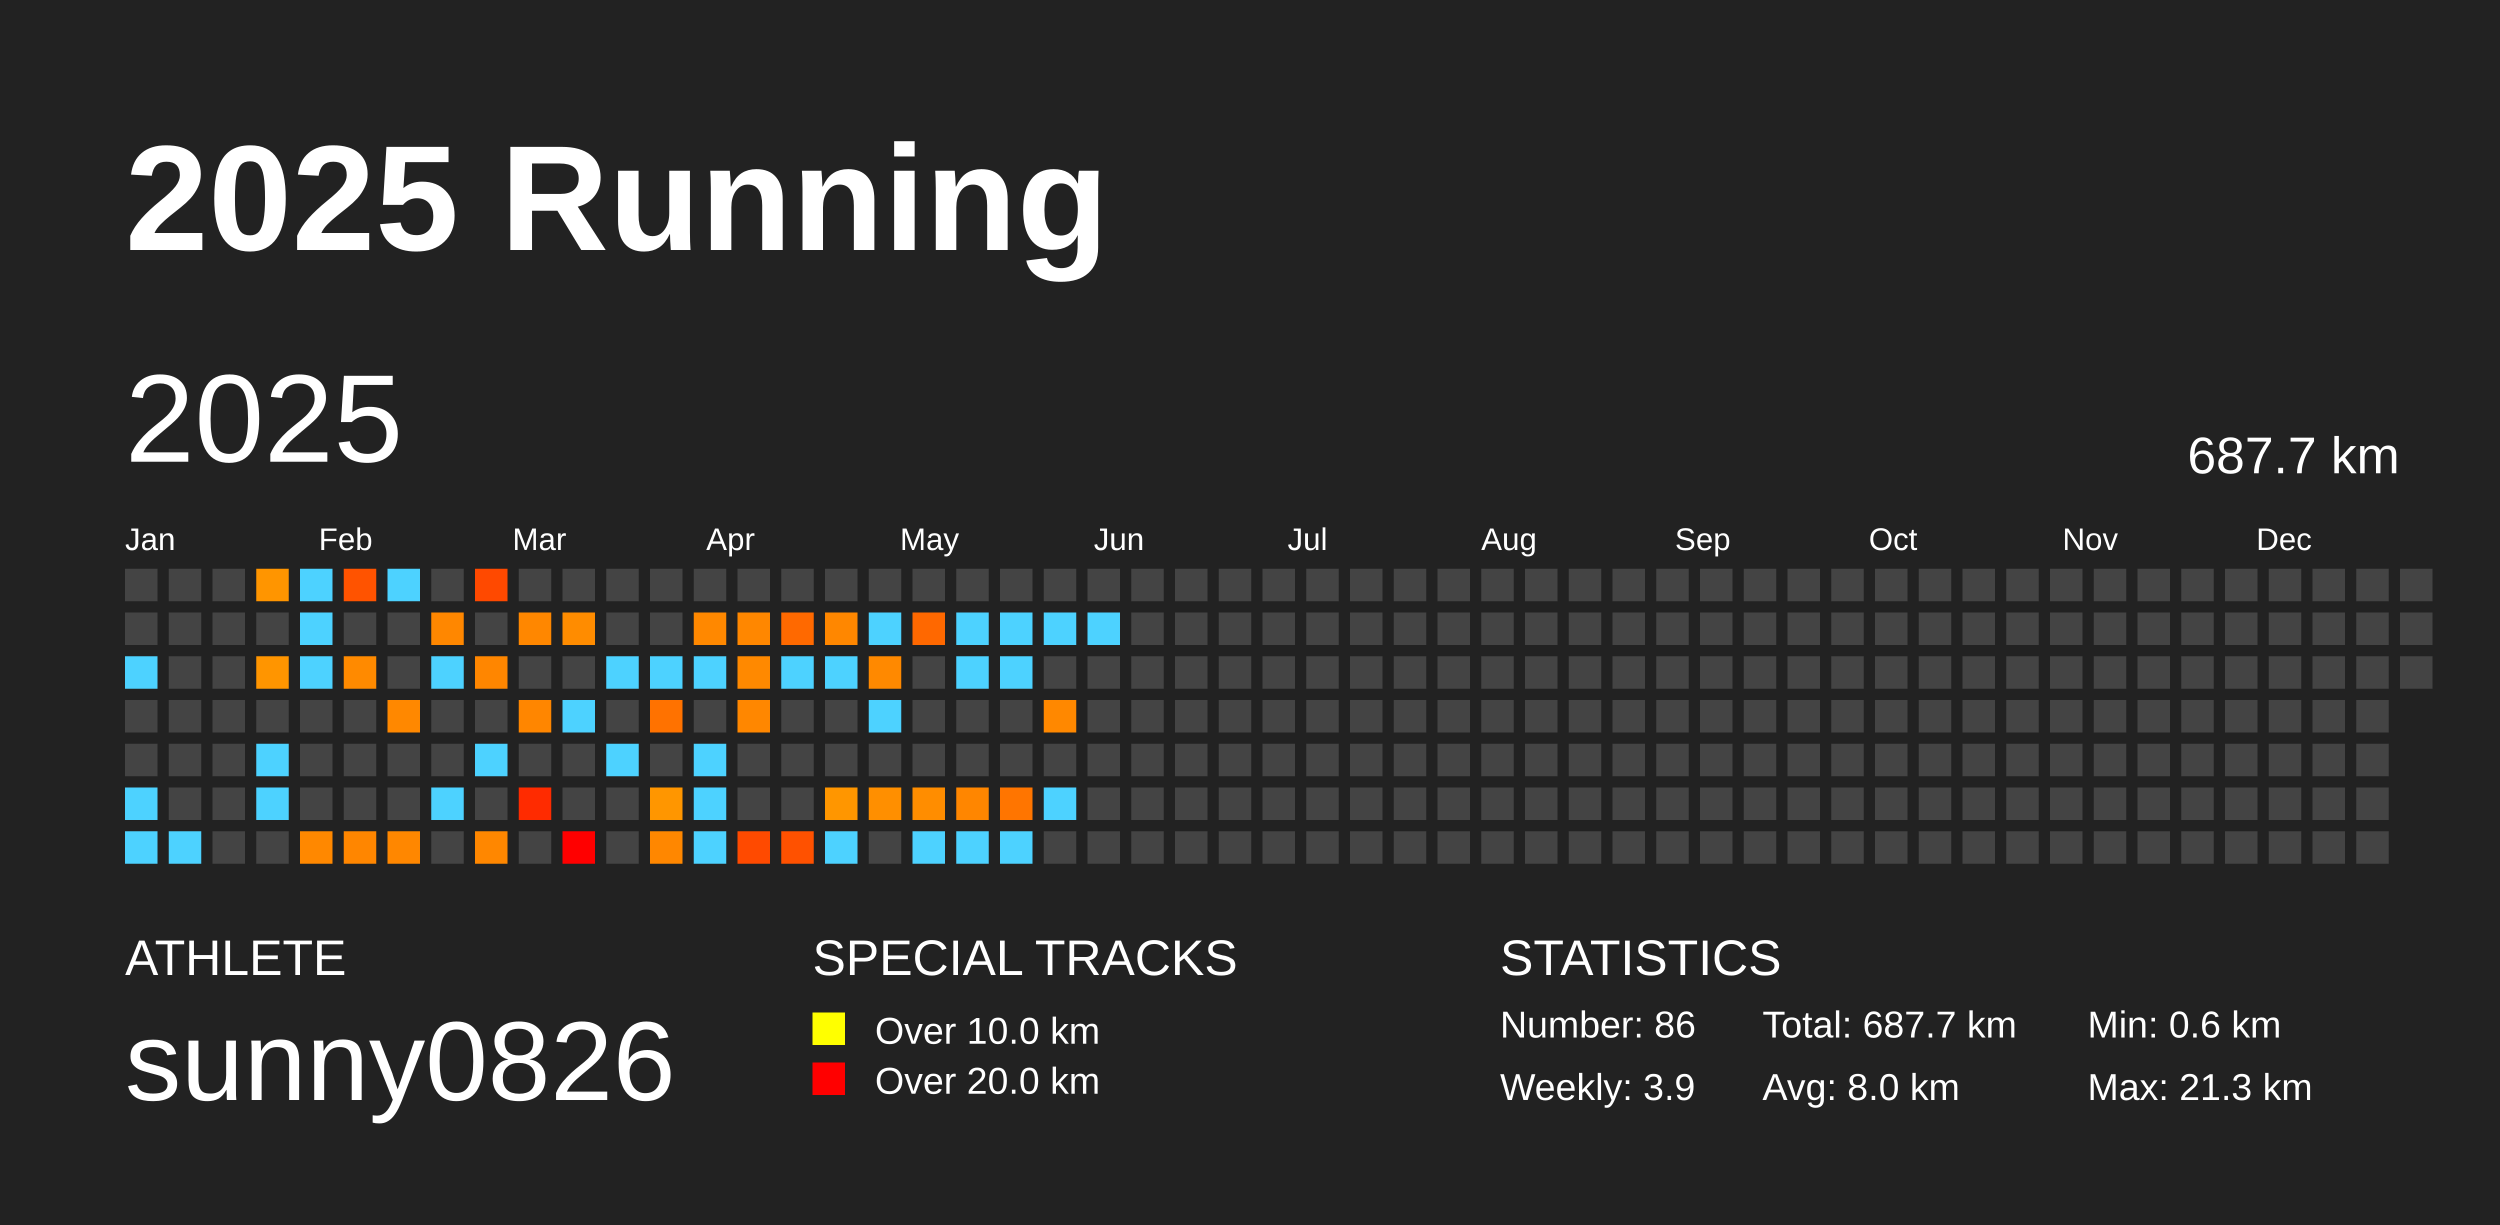
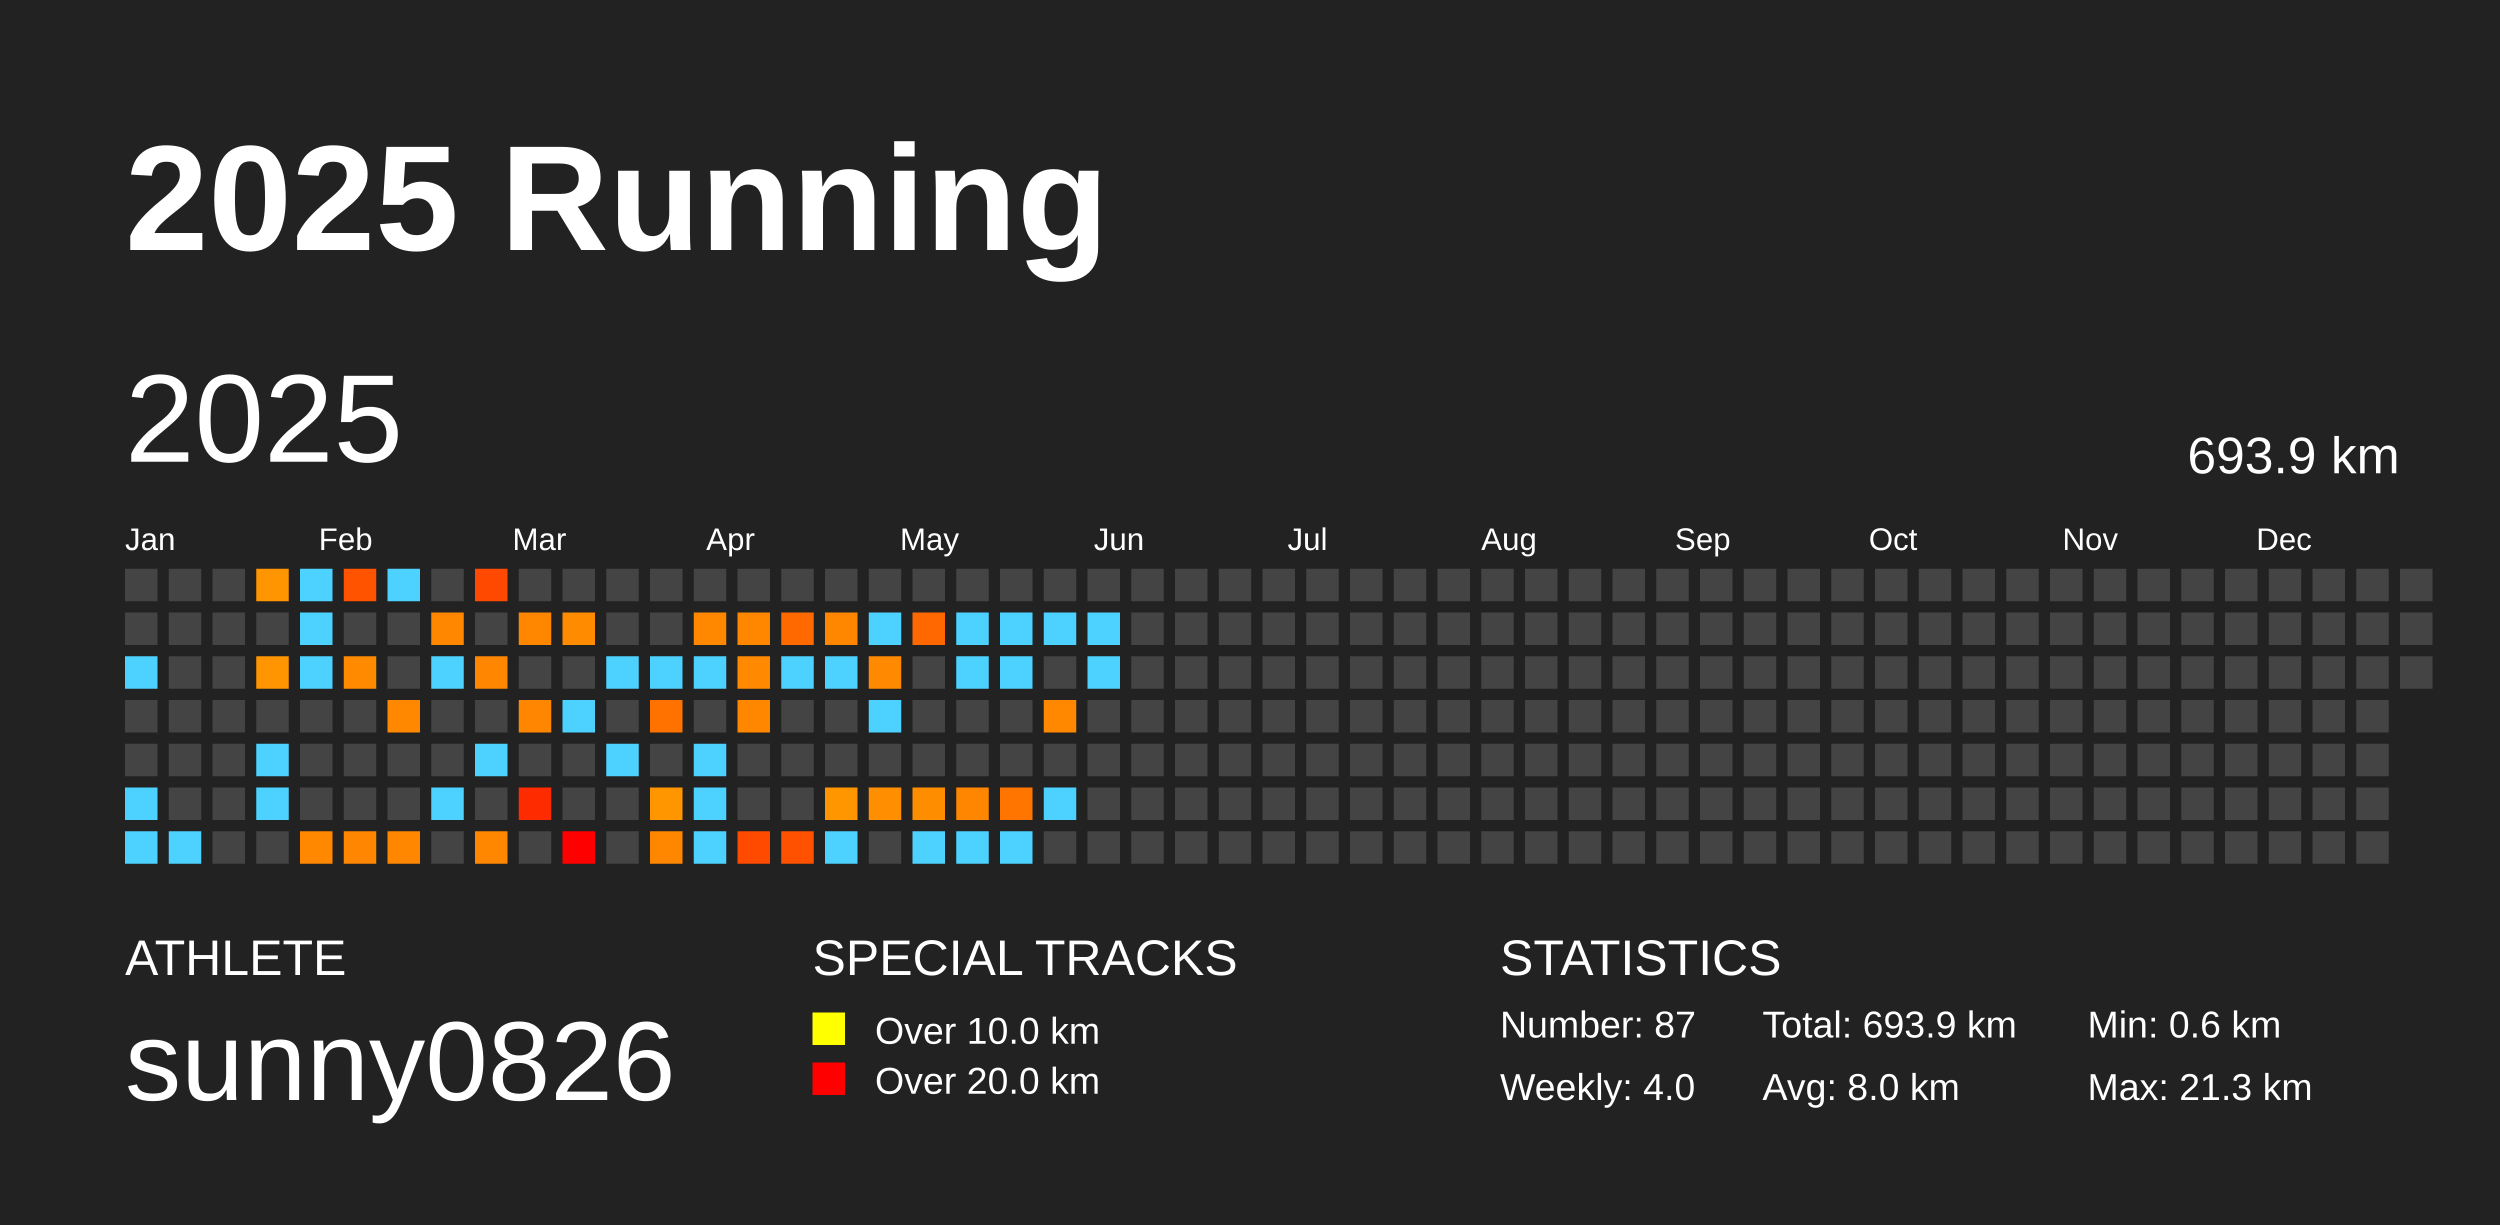
<svg xmlns="http://www.w3.org/2000/svg" baseProfile="full" height="98mm" version="1.1" viewBox="0,0,200,98" width="200mm">
  <defs />
  <rect fill="#222222" height="98" width="200" x="0" y="0" />
  <text fill="#FFFFFF" style="font-size:12px; font-family:Arial; font-weight:bold;" x="10" y="20">2025 Running</text>
  <text fill="#FFFFFF" style="font-size:4px; font-family:Arial" x="10" y="78">ATHLETE</text>
  <text fill="#FFFFFF" style="font-size:9px; font-family:Arial" x="10" y="88">sunny0826</text>
  <text fill="#FFFFFF" style="font-size:4px; font-family:Arial" x="65" y="78">SPECIAL TRACKS</text>
  <rect fill="yellow" height="2.6" width="2.6" x="65" y="81" />
  <text fill="#FFFFFF" style="font-size:3px; font-family:Arial" x="70" y="83.5">Over 10.0 km</text>
  <rect fill="red" height="2.6" width="2.6" x="65" y="85" />
  <text fill="#FFFFFF" style="font-size:3px; font-family:Arial" x="70" y="87.5">Over 20.0 km</text>
  <text fill="#FFFFFF" style="font-size:4px; font-family:Arial" x="120" y="78">STATISTICS</text>
-   <text fill="#FFFFFF" style="font-size:3px; font-family:Arial" x="120" y="83">Number: 86</text>
-   <text fill="#FFFFFF" style="font-size:3px; font-family:Arial" x="120" y="88">Weekly: 3.9</text>
-   <text fill="#FFFFFF" style="font-size:3px; font-family:Arial" x="141" y="83">Total: 687.7 km</text>
+   <text fill="#FFFFFF" style="font-size:3px; font-family:Arial" x="120" y="83">Number: 87</text>
+   <text fill="#FFFFFF" style="font-size:3px; font-family:Arial" x="120" y="88">Weekly: 4.0</text>
+   <text fill="#FFFFFF" style="font-size:3px; font-family:Arial" x="141" y="83">Total: 693.9 km</text>
  <text fill="#FFFFFF" style="font-size:3px; font-family:Arial" x="141" y="88">Avg: 8.0 km</text>
  <text fill="#FFFFFF" style="font-size:3px; font-family:Arial" x="167" y="83">Min: 0.6 km</text>
  <text fill="#FFFFFF" style="font-size:3px; font-family:Arial" x="167" y="88">Max: 21.3 km</text>
  <text dominant-baseline="hanging" fill="#FFFFFF" style="font-size:10.0px; font-family:Arial;" x="10" y="30">2025</text>
-   <text dominant-baseline="hanging" fill="#FFFFFF" style="font-size:4.125px; font-family:Arial;" x="175" y="35">687.7 km</text>
+   <text dominant-baseline="hanging" fill="#FFFFFF" style="font-size:4.125px; font-family:Arial;" x="175" y="35">693.9 km</text>
  <text fill="#FFFFFF" style="font-size:2.5px; font-family:Arial" x="10.0" y="44">Jan</text>
  <text fill="#FFFFFF" style="font-size:2.5px; font-family:Arial" x="25.5" y="44">Feb</text>
  <text fill="#FFFFFF" style="font-size:2.5px; font-family:Arial" x="41.0" y="44">Mar</text>
  <text fill="#FFFFFF" style="font-size:2.5px; font-family:Arial" x="56.5" y="44">Apr</text>
  <text fill="#FFFFFF" style="font-size:2.5px; font-family:Arial" x="72.0" y="44">May</text>
  <text fill="#FFFFFF" style="font-size:2.5px; font-family:Arial" x="87.5" y="44">Jun</text>
  <text fill="#FFFFFF" style="font-size:2.5px; font-family:Arial" x="103.0" y="44">Jul</text>
  <text fill="#FFFFFF" style="font-size:2.5px; font-family:Arial" x="118.5" y="44">Aug</text>
  <text fill="#FFFFFF" style="font-size:2.5px; font-family:Arial" x="134.0" y="44">Sep</text>
  <text fill="#FFFFFF" style="font-size:2.5px; font-family:Arial" x="149.5" y="44">Oct</text>
  <text fill="#FFFFFF" style="font-size:2.5px; font-family:Arial" x="165.0" y="44">Nov</text>
  <text fill="#FFFFFF" style="font-size:2.5px; font-family:Arial" x="180.5" y="44">Dec</text>
  <rect fill="#444444" height="2.6" width="2.6" x="10.0" y="45.5" />
  <rect fill="#444444" height="2.6" width="2.6" x="10.0" y="49.0" />
  <rect fill="#4dd2ff" height="2.6" width="2.6" x="10.0" y="52.5" />
  <rect fill="#444444" height="2.6" width="2.6" x="10.0" y="56.0" />
  <rect fill="#444444" height="2.6" width="2.6" x="10.0" y="59.5" />
  <rect fill="#4dd2ff" height="2.6" width="2.6" x="10.0" y="63.0" />
  <rect fill="#4dd2ff" height="2.6" width="2.6" x="10.0" y="66.5" />
  <rect fill="#444444" height="2.6" width="2.6" x="13.5" y="45.5" />
  <rect fill="#444444" height="2.6" width="2.6" x="13.5" y="49.0" />
  <rect fill="#444444" height="2.6" width="2.6" x="13.5" y="52.5" />
  <rect fill="#444444" height="2.6" width="2.6" x="13.5" y="56.0" />
  <rect fill="#444444" height="2.6" width="2.6" x="13.5" y="59.5" />
  <rect fill="#444444" height="2.6" width="2.6" x="13.5" y="63.0" />
  <rect fill="#4dd2ff" height="2.6" width="2.6" x="13.5" y="66.5" />
  <rect fill="#444444" height="2.6" width="2.6" x="17.0" y="45.5" />
  <rect fill="#444444" height="2.6" width="2.6" x="17.0" y="49.0" />
  <rect fill="#444444" height="2.6" width="2.6" x="17.0" y="52.5" />
  <rect fill="#444444" height="2.6" width="2.6" x="17.0" y="56.0" />
  <rect fill="#444444" height="2.6" width="2.6" x="17.0" y="59.5" />
  <rect fill="#444444" height="2.6" width="2.6" x="17.0" y="63.0" />
  <rect fill="#444444" height="2.6" width="2.6" x="17.0" y="66.5" />
  <rect fill="#ff9500" height="2.6" width="2.6" x="20.5" y="45.5" />
  <rect fill="#444444" height="2.6" width="2.6" x="20.5" y="49.0" />
  <rect fill="#ff9500" height="2.6" width="2.6" x="20.5" y="52.5" />
  <rect fill="#444444" height="2.6" width="2.6" x="20.5" y="56.0" />
  <rect fill="#4dd2ff" height="2.6" width="2.6" x="20.5" y="59.5" />
  <rect fill="#4dd2ff" height="2.6" width="2.6" x="20.5" y="63.0" />
  <rect fill="#444444" height="2.6" width="2.6" x="20.5" y="66.5" />
  <rect fill="#4dd2ff" height="2.6" width="2.6" x="24.0" y="45.5" />
  <rect fill="#4dd2ff" height="2.6" width="2.6" x="24.0" y="49.0" />
  <rect fill="#4dd2ff" height="2.6" width="2.6" x="24.0" y="52.5" />
  <rect fill="#444444" height="2.6" width="2.6" x="24.0" y="56.0" />
  <rect fill="#444444" height="2.6" width="2.6" x="24.0" y="59.5" />
  <rect fill="#444444" height="2.6" width="2.6" x="24.0" y="63.0" />
  <rect fill="#ff8800" height="2.6" width="2.6" x="24.0" y="66.5" />
  <rect fill="#ff5300" height="2.6" width="2.6" x="27.5" y="45.5" />
  <rect fill="#444444" height="2.6" width="2.6" x="27.5" y="49.0" />
  <rect fill="#ff8a00" height="2.6" width="2.6" x="27.5" y="52.5" />
  <rect fill="#444444" height="2.6" width="2.6" x="27.5" y="56.0" />
  <rect fill="#444444" height="2.6" width="2.6" x="27.5" y="59.5" />
  <rect fill="#444444" height="2.6" width="2.6" x="27.5" y="63.0" />
  <rect fill="#ff8600" height="2.6" width="2.6" x="27.5" y="66.5" />
  <rect fill="#4dd2ff" height="2.6" width="2.6" x="31.0" y="45.5" />
  <rect fill="#444444" height="2.6" width="2.6" x="31.0" y="49.0" />
  <rect fill="#444444" height="2.6" width="2.6" x="31.0" y="52.5" />
  <rect fill="#ff8800" height="2.6" width="2.6" x="31.0" y="56.0" />
  <rect fill="#444444" height="2.6" width="2.6" x="31.0" y="59.5" />
  <rect fill="#444444" height="2.6" width="2.6" x="31.0" y="63.0" />
  <rect fill="#ff8700" height="2.6" width="2.6" x="31.0" y="66.5" />
  <rect fill="#444444" height="2.6" width="2.6" x="34.5" y="45.5" />
  <rect fill="#ff8700" height="2.6" width="2.6" x="34.5" y="49.0" />
  <rect fill="#4dd2ff" height="2.6" width="2.6" x="34.5" y="52.5" />
  <rect fill="#444444" height="2.6" width="2.6" x="34.5" y="56.0" />
  <rect fill="#444444" height="2.6" width="2.6" x="34.5" y="59.5" />
  <rect fill="#4dd2ff" height="2.6" width="2.6" x="34.5" y="63.0" />
  <rect fill="#444444" height="2.6" width="2.6" x="34.5" y="66.5" />
  <rect fill="#ff4900" height="2.6" width="2.6" x="38.0" y="45.5" />
  <rect fill="#444444" height="2.6" width="2.6" x="38.0" y="49.0" />
  <rect fill="#ff8600" height="2.6" width="2.6" x="38.0" y="52.5" />
  <rect fill="#444444" height="2.6" width="2.6" x="38.0" y="56.0" />
  <rect fill="#4dd2ff" height="2.6" width="2.6" x="38.0" y="59.5" />
  <rect fill="#444444" height="2.6" width="2.6" x="38.0" y="63.0" />
  <rect fill="#ff8700" height="2.6" width="2.6" x="38.0" y="66.5" />
  <rect fill="#444444" height="2.6" width="2.6" x="41.5" y="45.5" />
  <rect fill="#ff8700" height="2.6" width="2.6" x="41.5" y="49.0" />
  <rect fill="#444444" height="2.6" width="2.6" x="41.5" y="52.5" />
  <rect fill="#ff8600" height="2.6" width="2.6" x="41.5" y="56.0" />
  <rect fill="#444444" height="2.6" width="2.6" x="41.5" y="59.5" />
  <rect fill="#ff2b00" height="2.6" width="2.6" x="41.5" y="63.0" />
  <rect fill="#444444" height="2.6" width="2.6" x="41.5" y="66.5" />
  <rect fill="#444444" height="2.6" width="2.6" x="45.0" y="45.5" />
  <rect fill="#ff8c00" height="2.6" width="2.6" x="45.0" y="49.0" />
  <rect fill="#444444" height="2.6" width="2.6" x="45.0" y="52.5" />
  <rect fill="#4dd2ff" height="2.6" width="2.6" x="45.0" y="56.0" />
  <rect fill="#444444" height="2.6" width="2.6" x="45.0" y="59.5" />
  <rect fill="#444444" height="2.6" width="2.6" x="45.0" y="63.0" />
  <rect fill="red" height="2.6" width="2.6" x="45.0" y="66.5" />
  <rect fill="#444444" height="2.6" width="2.6" x="48.5" y="45.5" />
  <rect fill="#444444" height="2.6" width="2.6" x="48.5" y="49.0" />
  <rect fill="#4dd2ff" height="2.6" width="2.6" x="48.5" y="52.5" />
  <rect fill="#444444" height="2.6" width="2.6" x="48.5" y="56.0" />
  <rect fill="#4dd2ff" height="2.6" width="2.6" x="48.5" y="59.5" />
  <rect fill="#444444" height="2.6" width="2.6" x="48.5" y="63.0" />
  <rect fill="#444444" height="2.6" width="2.6" x="48.5" y="66.5" />
  <rect fill="#444444" height="2.6" width="2.6" x="52.0" y="45.5" />
  <rect fill="#444444" height="2.6" width="2.6" x="52.0" y="49.0" />
  <rect fill="#4dd2ff" height="2.6" width="2.6" x="52.0" y="52.5" />
  <rect fill="#ff7200" height="2.6" width="2.6" x="52.0" y="56.0" />
  <rect fill="#444444" height="2.6" width="2.6" x="52.0" y="59.5" />
  <rect fill="#ff9600" height="2.6" width="2.6" x="52.0" y="63.0" />
  <rect fill="#ff8700" height="2.6" width="2.6" x="52.0" y="66.5" />
  <rect fill="#444444" height="2.6" width="2.6" x="55.5" y="45.5" />
  <rect fill="#ff8800" height="2.6" width="2.6" x="55.5" y="49.0" />
  <rect fill="#4dd2ff" height="2.6" width="2.6" x="55.5" y="52.5" />
  <rect fill="#444444" height="2.6" width="2.6" x="55.5" y="56.0" />
  <rect fill="#4dd2ff" height="2.6" width="2.6" x="55.5" y="59.5" />
  <rect fill="#4dd2ff" height="2.6" width="2.6" x="55.5" y="63.0" />
  <rect fill="#4dd2ff" height="2.6" width="2.6" x="55.5" y="66.5" />
  <rect fill="#444444" height="2.6" width="2.6" x="59.0" y="45.5" />
  <rect fill="#ff8700" height="2.6" width="2.6" x="59.0" y="49.0" />
  <rect fill="#ff8900" height="2.6" width="2.6" x="59.0" y="52.5" />
  <rect fill="#ff8700" height="2.6" width="2.6" x="59.0" y="56.0" />
  <rect fill="#444444" height="2.6" width="2.6" x="59.0" y="59.5" />
  <rect fill="#444444" height="2.6" width="2.6" x="59.0" y="63.0" />
  <rect fill="#ff4a00" height="2.6" width="2.6" x="59.0" y="66.5" />
  <rect fill="#444444" height="2.6" width="2.6" x="62.5" y="45.5" />
  <rect fill="#ff6900" height="2.6" width="2.6" x="62.5" y="49.0" />
  <rect fill="#4dd2ff" height="2.6" width="2.6" x="62.5" y="52.5" />
  <rect fill="#444444" height="2.6" width="2.6" x="62.5" y="56.0" />
  <rect fill="#444444" height="2.6" width="2.6" x="62.5" y="59.5" />
  <rect fill="#444444" height="2.6" width="2.6" x="62.5" y="63.0" />
  <rect fill="#ff5100" height="2.6" width="2.6" x="62.5" y="66.5" />
  <rect fill="#444444" height="2.6" width="2.6" x="66.0" y="45.5" />
  <rect fill="#ff8700" height="2.6" width="2.6" x="66.0" y="49.0" />
  <rect fill="#4dd2ff" height="2.6" width="2.6" x="66.0" y="52.5" />
  <rect fill="#444444" height="2.6" width="2.6" x="66.0" y="56.0" />
  <rect fill="#444444" height="2.6" width="2.6" x="66.0" y="59.5" />
  <rect fill="#ff9600" height="2.6" width="2.6" x="66.0" y="63.0" />
  <rect fill="#4dd2ff" height="2.6" width="2.6" x="66.0" y="66.5" />
  <rect fill="#444444" height="2.6" width="2.6" x="69.5" y="45.5" />
  <rect fill="#4dd2ff" height="2.6" width="2.6" x="69.5" y="49.0" />
  <rect fill="#ff8900" height="2.6" width="2.6" x="69.5" y="52.5" />
  <rect fill="#4dd2ff" height="2.6" width="2.6" x="69.5" y="56.0" />
  <rect fill="#444444" height="2.6" width="2.6" x="69.5" y="59.5" />
  <rect fill="#ff8f00" height="2.6" width="2.6" x="69.5" y="63.0" />
  <rect fill="#444444" height="2.6" width="2.6" x="69.5" y="66.5" />
  <rect fill="#444444" height="2.6" width="2.6" x="73.0" y="45.5" />
  <rect fill="#ff6800" height="2.6" width="2.6" x="73.0" y="49.0" />
  <rect fill="#444444" height="2.6" width="2.6" x="73.0" y="52.5" />
  <rect fill="#444444" height="2.6" width="2.6" x="73.0" y="56.0" />
  <rect fill="#444444" height="2.6" width="2.6" x="73.0" y="59.5" />
  <rect fill="#ff8d00" height="2.6" width="2.6" x="73.0" y="63.0" />
  <rect fill="#4dd2ff" height="2.6" width="2.6" x="73.0" y="66.5" />
  <rect fill="#444444" height="2.6" width="2.6" x="76.5" y="45.5" />
  <rect fill="#4dd2ff" height="2.6" width="2.6" x="76.5" y="49.0" />
  <rect fill="#4dd2ff" height="2.6" width="2.6" x="76.5" y="52.5" />
  <rect fill="#444444" height="2.6" width="2.6" x="76.5" y="56.0" />
  <rect fill="#444444" height="2.6" width="2.6" x="76.5" y="59.5" />
  <rect fill="#ff8600" height="2.6" width="2.6" x="76.5" y="63.0" />
  <rect fill="#4dd2ff" height="2.6" width="2.6" x="76.5" y="66.5" />
  <rect fill="#444444" height="2.6" width="2.6" x="80.0" y="45.5" />
  <rect fill="#4dd2ff" height="2.6" width="2.6" x="80.0" y="49.0" />
  <rect fill="#4dd2ff" height="2.6" width="2.6" x="80.0" y="52.5" />
  <rect fill="#444444" height="2.6" width="2.6" x="80.0" y="56.0" />
  <rect fill="#444444" height="2.6" width="2.6" x="80.0" y="59.5" />
  <rect fill="#ff7500" height="2.6" width="2.6" x="80.0" y="63.0" />
  <rect fill="#4dd2ff" height="2.6" width="2.6" x="80.0" y="66.5" />
  <rect fill="#444444" height="2.6" width="2.6" x="83.5" y="45.5" />
  <rect fill="#4dd2ff" height="2.6" width="2.6" x="83.5" y="49.0" />
  <rect fill="#444444" height="2.6" width="2.6" x="83.5" y="52.5" />
  <rect fill="#ff8800" height="2.6" width="2.6" x="83.5" y="56.0" />
  <rect fill="#444444" height="2.6" width="2.6" x="83.5" y="59.5" />
  <rect fill="#4dd2ff" height="2.6" width="2.6" x="83.5" y="63.0" />
  <rect fill="#444444" height="2.6" width="2.6" x="83.5" y="66.5" />
  <rect fill="#444444" height="2.6" width="2.6" x="87.0" y="45.5" />
  <rect fill="#4dd2ff" height="2.6" width="2.6" x="87.0" y="49.0" />
-   <rect fill="#444444" height="2.6" width="2.6" x="87.0" y="52.5" />
+   <rect fill="#4dd2ff" height="2.6" width="2.6" x="87.0" y="52.5" />
  <rect fill="#444444" height="2.6" width="2.6" x="87.0" y="56.0" />
  <rect fill="#444444" height="2.6" width="2.6" x="87.0" y="59.5" />
  <rect fill="#444444" height="2.6" width="2.6" x="87.0" y="63.0" />
  <rect fill="#444444" height="2.6" width="2.6" x="87.0" y="66.5" />
  <rect fill="#444444" height="2.6" width="2.6" x="90.5" y="45.5" />
  <rect fill="#444444" height="2.6" width="2.6" x="90.5" y="49.0" />
  <rect fill="#444444" height="2.6" width="2.6" x="90.5" y="52.5" />
  <rect fill="#444444" height="2.6" width="2.6" x="90.5" y="56.0" />
  <rect fill="#444444" height="2.6" width="2.6" x="90.5" y="59.5" />
  <rect fill="#444444" height="2.6" width="2.6" x="90.5" y="63.0" />
  <rect fill="#444444" height="2.6" width="2.6" x="90.5" y="66.5" />
  <rect fill="#444444" height="2.6" width="2.6" x="94.0" y="45.5" />
  <rect fill="#444444" height="2.6" width="2.6" x="94.0" y="49.0" />
  <rect fill="#444444" height="2.6" width="2.6" x="94.0" y="52.5" />
  <rect fill="#444444" height="2.6" width="2.6" x="94.0" y="56.0" />
  <rect fill="#444444" height="2.6" width="2.6" x="94.0" y="59.5" />
  <rect fill="#444444" height="2.6" width="2.6" x="94.0" y="63.0" />
  <rect fill="#444444" height="2.6" width="2.6" x="94.0" y="66.5" />
  <rect fill="#444444" height="2.6" width="2.6" x="97.5" y="45.5" />
  <rect fill="#444444" height="2.6" width="2.6" x="97.5" y="49.0" />
  <rect fill="#444444" height="2.6" width="2.6" x="97.5" y="52.5" />
  <rect fill="#444444" height="2.6" width="2.6" x="97.5" y="56.0" />
  <rect fill="#444444" height="2.6" width="2.6" x="97.5" y="59.5" />
  <rect fill="#444444" height="2.6" width="2.6" x="97.5" y="63.0" />
  <rect fill="#444444" height="2.6" width="2.6" x="97.5" y="66.5" />
  <rect fill="#444444" height="2.6" width="2.6" x="101.0" y="45.5" />
  <rect fill="#444444" height="2.6" width="2.6" x="101.0" y="49.0" />
  <rect fill="#444444" height="2.6" width="2.6" x="101.0" y="52.5" />
  <rect fill="#444444" height="2.6" width="2.6" x="101.0" y="56.0" />
  <rect fill="#444444" height="2.6" width="2.6" x="101.0" y="59.5" />
  <rect fill="#444444" height="2.6" width="2.6" x="101.0" y="63.0" />
  <rect fill="#444444" height="2.6" width="2.6" x="101.0" y="66.5" />
  <rect fill="#444444" height="2.6" width="2.6" x="104.5" y="45.5" />
  <rect fill="#444444" height="2.6" width="2.6" x="104.5" y="49.0" />
  <rect fill="#444444" height="2.6" width="2.6" x="104.5" y="52.5" />
  <rect fill="#444444" height="2.6" width="2.6" x="104.5" y="56.0" />
  <rect fill="#444444" height="2.6" width="2.6" x="104.5" y="59.5" />
  <rect fill="#444444" height="2.6" width="2.6" x="104.5" y="63.0" />
  <rect fill="#444444" height="2.6" width="2.6" x="104.5" y="66.5" />
  <rect fill="#444444" height="2.6" width="2.6" x="108.0" y="45.5" />
  <rect fill="#444444" height="2.6" width="2.6" x="108.0" y="49.0" />
  <rect fill="#444444" height="2.6" width="2.6" x="108.0" y="52.5" />
  <rect fill="#444444" height="2.6" width="2.6" x="108.0" y="56.0" />
  <rect fill="#444444" height="2.6" width="2.6" x="108.0" y="59.5" />
  <rect fill="#444444" height="2.6" width="2.6" x="108.0" y="63.0" />
  <rect fill="#444444" height="2.6" width="2.6" x="108.0" y="66.5" />
  <rect fill="#444444" height="2.6" width="2.6" x="111.5" y="45.5" />
  <rect fill="#444444" height="2.6" width="2.6" x="111.5" y="49.0" />
  <rect fill="#444444" height="2.6" width="2.6" x="111.5" y="52.5" />
  <rect fill="#444444" height="2.6" width="2.6" x="111.5" y="56.0" />
  <rect fill="#444444" height="2.6" width="2.6" x="111.5" y="59.5" />
  <rect fill="#444444" height="2.6" width="2.6" x="111.5" y="63.0" />
  <rect fill="#444444" height="2.6" width="2.6" x="111.5" y="66.5" />
  <rect fill="#444444" height="2.6" width="2.6" x="115.0" y="45.5" />
  <rect fill="#444444" height="2.6" width="2.6" x="115.0" y="49.0" />
  <rect fill="#444444" height="2.6" width="2.6" x="115.0" y="52.5" />
  <rect fill="#444444" height="2.6" width="2.6" x="115.0" y="56.0" />
  <rect fill="#444444" height="2.6" width="2.6" x="115.0" y="59.5" />
  <rect fill="#444444" height="2.6" width="2.6" x="115.0" y="63.0" />
  <rect fill="#444444" height="2.6" width="2.6" x="115.0" y="66.5" />
  <rect fill="#444444" height="2.6" width="2.6" x="118.5" y="45.5" />
  <rect fill="#444444" height="2.6" width="2.6" x="118.5" y="49.0" />
  <rect fill="#444444" height="2.6" width="2.6" x="118.5" y="52.5" />
  <rect fill="#444444" height="2.6" width="2.6" x="118.5" y="56.0" />
  <rect fill="#444444" height="2.6" width="2.6" x="118.5" y="59.5" />
  <rect fill="#444444" height="2.6" width="2.6" x="118.5" y="63.0" />
  <rect fill="#444444" height="2.6" width="2.6" x="118.5" y="66.5" />
  <rect fill="#444444" height="2.6" width="2.6" x="122.0" y="45.5" />
  <rect fill="#444444" height="2.6" width="2.6" x="122.0" y="49.0" />
  <rect fill="#444444" height="2.6" width="2.6" x="122.0" y="52.5" />
  <rect fill="#444444" height="2.6" width="2.6" x="122.0" y="56.0" />
  <rect fill="#444444" height="2.6" width="2.6" x="122.0" y="59.5" />
  <rect fill="#444444" height="2.6" width="2.6" x="122.0" y="63.0" />
  <rect fill="#444444" height="2.6" width="2.6" x="122.0" y="66.5" />
  <rect fill="#444444" height="2.6" width="2.6" x="125.5" y="45.5" />
  <rect fill="#444444" height="2.6" width="2.6" x="125.5" y="49.0" />
  <rect fill="#444444" height="2.6" width="2.6" x="125.5" y="52.5" />
  <rect fill="#444444" height="2.6" width="2.6" x="125.5" y="56.0" />
  <rect fill="#444444" height="2.6" width="2.6" x="125.5" y="59.5" />
  <rect fill="#444444" height="2.6" width="2.6" x="125.5" y="63.0" />
  <rect fill="#444444" height="2.6" width="2.6" x="125.5" y="66.5" />
  <rect fill="#444444" height="2.6" width="2.6" x="129.0" y="45.5" />
  <rect fill="#444444" height="2.6" width="2.6" x="129.0" y="49.0" />
  <rect fill="#444444" height="2.6" width="2.6" x="129.0" y="52.5" />
  <rect fill="#444444" height="2.6" width="2.6" x="129.0" y="56.0" />
  <rect fill="#444444" height="2.6" width="2.6" x="129.0" y="59.5" />
  <rect fill="#444444" height="2.6" width="2.6" x="129.0" y="63.0" />
  <rect fill="#444444" height="2.6" width="2.6" x="129.0" y="66.5" />
  <rect fill="#444444" height="2.6" width="2.6" x="132.5" y="45.5" />
  <rect fill="#444444" height="2.6" width="2.6" x="132.5" y="49.0" />
  <rect fill="#444444" height="2.6" width="2.6" x="132.5" y="52.5" />
  <rect fill="#444444" height="2.6" width="2.6" x="132.5" y="56.0" />
  <rect fill="#444444" height="2.6" width="2.6" x="132.5" y="59.5" />
  <rect fill="#444444" height="2.6" width="2.6" x="132.5" y="63.0" />
  <rect fill="#444444" height="2.6" width="2.6" x="132.5" y="66.5" />
  <rect fill="#444444" height="2.6" width="2.6" x="136.0" y="45.5" />
  <rect fill="#444444" height="2.6" width="2.6" x="136.0" y="49.0" />
  <rect fill="#444444" height="2.6" width="2.6" x="136.0" y="52.5" />
  <rect fill="#444444" height="2.6" width="2.6" x="136.0" y="56.0" />
  <rect fill="#444444" height="2.6" width="2.6" x="136.0" y="59.5" />
  <rect fill="#444444" height="2.6" width="2.6" x="136.0" y="63.0" />
  <rect fill="#444444" height="2.6" width="2.6" x="136.0" y="66.5" />
  <rect fill="#444444" height="2.6" width="2.6" x="139.5" y="45.5" />
  <rect fill="#444444" height="2.6" width="2.6" x="139.5" y="49.0" />
  <rect fill="#444444" height="2.6" width="2.6" x="139.5" y="52.5" />
  <rect fill="#444444" height="2.6" width="2.6" x="139.5" y="56.0" />
  <rect fill="#444444" height="2.6" width="2.6" x="139.5" y="59.5" />
  <rect fill="#444444" height="2.6" width="2.6" x="139.5" y="63.0" />
  <rect fill="#444444" height="2.6" width="2.6" x="139.5" y="66.5" />
  <rect fill="#444444" height="2.6" width="2.6" x="143.0" y="45.5" />
  <rect fill="#444444" height="2.6" width="2.6" x="143.0" y="49.0" />
  <rect fill="#444444" height="2.6" width="2.6" x="143.0" y="52.5" />
  <rect fill="#444444" height="2.6" width="2.6" x="143.0" y="56.0" />
  <rect fill="#444444" height="2.6" width="2.6" x="143.0" y="59.5" />
  <rect fill="#444444" height="2.6" width="2.6" x="143.0" y="63.0" />
  <rect fill="#444444" height="2.6" width="2.6" x="143.0" y="66.5" />
  <rect fill="#444444" height="2.6" width="2.6" x="146.5" y="45.5" />
  <rect fill="#444444" height="2.6" width="2.6" x="146.5" y="49.0" />
  <rect fill="#444444" height="2.6" width="2.6" x="146.5" y="52.5" />
  <rect fill="#444444" height="2.6" width="2.6" x="146.5" y="56.0" />
  <rect fill="#444444" height="2.6" width="2.6" x="146.5" y="59.5" />
  <rect fill="#444444" height="2.6" width="2.6" x="146.5" y="63.0" />
  <rect fill="#444444" height="2.6" width="2.6" x="146.5" y="66.5" />
  <rect fill="#444444" height="2.6" width="2.6" x="150.0" y="45.5" />
  <rect fill="#444444" height="2.6" width="2.6" x="150.0" y="49.0" />
  <rect fill="#444444" height="2.6" width="2.6" x="150.0" y="52.5" />
  <rect fill="#444444" height="2.6" width="2.6" x="150.0" y="56.0" />
  <rect fill="#444444" height="2.6" width="2.6" x="150.0" y="59.5" />
  <rect fill="#444444" height="2.6" width="2.6" x="150.0" y="63.0" />
  <rect fill="#444444" height="2.6" width="2.6" x="150.0" y="66.5" />
  <rect fill="#444444" height="2.6" width="2.6" x="153.5" y="45.5" />
  <rect fill="#444444" height="2.6" width="2.6" x="153.5" y="49.0" />
  <rect fill="#444444" height="2.6" width="2.6" x="153.5" y="52.5" />
  <rect fill="#444444" height="2.6" width="2.6" x="153.5" y="56.0" />
  <rect fill="#444444" height="2.6" width="2.6" x="153.5" y="59.5" />
  <rect fill="#444444" height="2.6" width="2.6" x="153.5" y="63.0" />
  <rect fill="#444444" height="2.6" width="2.6" x="153.5" y="66.5" />
  <rect fill="#444444" height="2.6" width="2.6" x="157.0" y="45.5" />
  <rect fill="#444444" height="2.6" width="2.6" x="157.0" y="49.0" />
  <rect fill="#444444" height="2.6" width="2.6" x="157.0" y="52.5" />
  <rect fill="#444444" height="2.6" width="2.6" x="157.0" y="56.0" />
  <rect fill="#444444" height="2.6" width="2.6" x="157.0" y="59.5" />
  <rect fill="#444444" height="2.6" width="2.6" x="157.0" y="63.0" />
  <rect fill="#444444" height="2.6" width="2.6" x="157.0" y="66.5" />
  <rect fill="#444444" height="2.6" width="2.6" x="160.5" y="45.5" />
  <rect fill="#444444" height="2.6" width="2.6" x="160.5" y="49.0" />
  <rect fill="#444444" height="2.6" width="2.6" x="160.5" y="52.5" />
  <rect fill="#444444" height="2.6" width="2.6" x="160.5" y="56.0" />
  <rect fill="#444444" height="2.6" width="2.6" x="160.5" y="59.5" />
  <rect fill="#444444" height="2.6" width="2.6" x="160.5" y="63.0" />
  <rect fill="#444444" height="2.6" width="2.6" x="160.5" y="66.5" />
  <rect fill="#444444" height="2.6" width="2.6" x="164.0" y="45.5" />
  <rect fill="#444444" height="2.6" width="2.6" x="164.0" y="49.0" />
  <rect fill="#444444" height="2.6" width="2.6" x="164.0" y="52.5" />
  <rect fill="#444444" height="2.6" width="2.6" x="164.0" y="56.0" />
  <rect fill="#444444" height="2.6" width="2.6" x="164.0" y="59.5" />
  <rect fill="#444444" height="2.6" width="2.6" x="164.0" y="63.0" />
  <rect fill="#444444" height="2.6" width="2.6" x="164.0" y="66.5" />
  <rect fill="#444444" height="2.6" width="2.6" x="167.5" y="45.5" />
  <rect fill="#444444" height="2.6" width="2.6" x="167.5" y="49.0" />
  <rect fill="#444444" height="2.6" width="2.6" x="167.5" y="52.5" />
  <rect fill="#444444" height="2.6" width="2.6" x="167.5" y="56.0" />
  <rect fill="#444444" height="2.6" width="2.6" x="167.5" y="59.5" />
  <rect fill="#444444" height="2.6" width="2.6" x="167.5" y="63.0" />
  <rect fill="#444444" height="2.6" width="2.6" x="167.5" y="66.5" />
  <rect fill="#444444" height="2.6" width="2.6" x="171.0" y="45.5" />
  <rect fill="#444444" height="2.6" width="2.6" x="171.0" y="49.0" />
  <rect fill="#444444" height="2.6" width="2.6" x="171.0" y="52.5" />
  <rect fill="#444444" height="2.6" width="2.6" x="171.0" y="56.0" />
  <rect fill="#444444" height="2.6" width="2.6" x="171.0" y="59.5" />
  <rect fill="#444444" height="2.6" width="2.6" x="171.0" y="63.0" />
  <rect fill="#444444" height="2.6" width="2.6" x="171.0" y="66.5" />
  <rect fill="#444444" height="2.6" width="2.6" x="174.5" y="45.5" />
  <rect fill="#444444" height="2.6" width="2.6" x="174.5" y="49.0" />
  <rect fill="#444444" height="2.6" width="2.6" x="174.5" y="52.5" />
  <rect fill="#444444" height="2.6" width="2.6" x="174.5" y="56.0" />
  <rect fill="#444444" height="2.6" width="2.6" x="174.5" y="59.5" />
  <rect fill="#444444" height="2.6" width="2.6" x="174.5" y="63.0" />
  <rect fill="#444444" height="2.6" width="2.6" x="174.5" y="66.5" />
  <rect fill="#444444" height="2.6" width="2.6" x="178.0" y="45.5" />
  <rect fill="#444444" height="2.6" width="2.6" x="178.0" y="49.0" />
  <rect fill="#444444" height="2.6" width="2.6" x="178.0" y="52.5" />
  <rect fill="#444444" height="2.6" width="2.6" x="178.0" y="56.0" />
  <rect fill="#444444" height="2.6" width="2.6" x="178.0" y="59.5" />
  <rect fill="#444444" height="2.6" width="2.6" x="178.0" y="63.0" />
  <rect fill="#444444" height="2.6" width="2.6" x="178.0" y="66.5" />
  <rect fill="#444444" height="2.6" width="2.6" x="181.5" y="45.5" />
  <rect fill="#444444" height="2.6" width="2.6" x="181.5" y="49.0" />
  <rect fill="#444444" height="2.6" width="2.6" x="181.5" y="52.5" />
  <rect fill="#444444" height="2.6" width="2.6" x="181.5" y="56.0" />
  <rect fill="#444444" height="2.6" width="2.6" x="181.5" y="59.5" />
  <rect fill="#444444" height="2.6" width="2.6" x="181.5" y="63.0" />
  <rect fill="#444444" height="2.6" width="2.6" x="181.5" y="66.5" />
  <rect fill="#444444" height="2.6" width="2.6" x="185.0" y="45.5" />
  <rect fill="#444444" height="2.6" width="2.6" x="185.0" y="49.0" />
  <rect fill="#444444" height="2.6" width="2.6" x="185.0" y="52.5" />
  <rect fill="#444444" height="2.6" width="2.6" x="185.0" y="56.0" />
  <rect fill="#444444" height="2.6" width="2.6" x="185.0" y="59.5" />
  <rect fill="#444444" height="2.6" width="2.6" x="185.0" y="63.0" />
  <rect fill="#444444" height="2.6" width="2.6" x="185.0" y="66.5" />
  <rect fill="#444444" height="2.6" width="2.6" x="188.5" y="45.5" />
  <rect fill="#444444" height="2.6" width="2.6" x="188.5" y="49.0" />
  <rect fill="#444444" height="2.6" width="2.6" x="188.5" y="52.5" />
  <rect fill="#444444" height="2.6" width="2.6" x="188.5" y="56.0" />
  <rect fill="#444444" height="2.6" width="2.6" x="188.5" y="59.5" />
  <rect fill="#444444" height="2.6" width="2.6" x="188.5" y="63.0" />
  <rect fill="#444444" height="2.6" width="2.6" x="188.5" y="66.5" />
  <rect fill="#444444" height="2.6" width="2.6" x="192.0" y="45.5" />
  <rect fill="#444444" height="2.6" width="2.6" x="192.0" y="49.0" />
  <rect fill="#444444" height="2.6" width="2.6" x="192.0" y="52.5" />
</svg>
